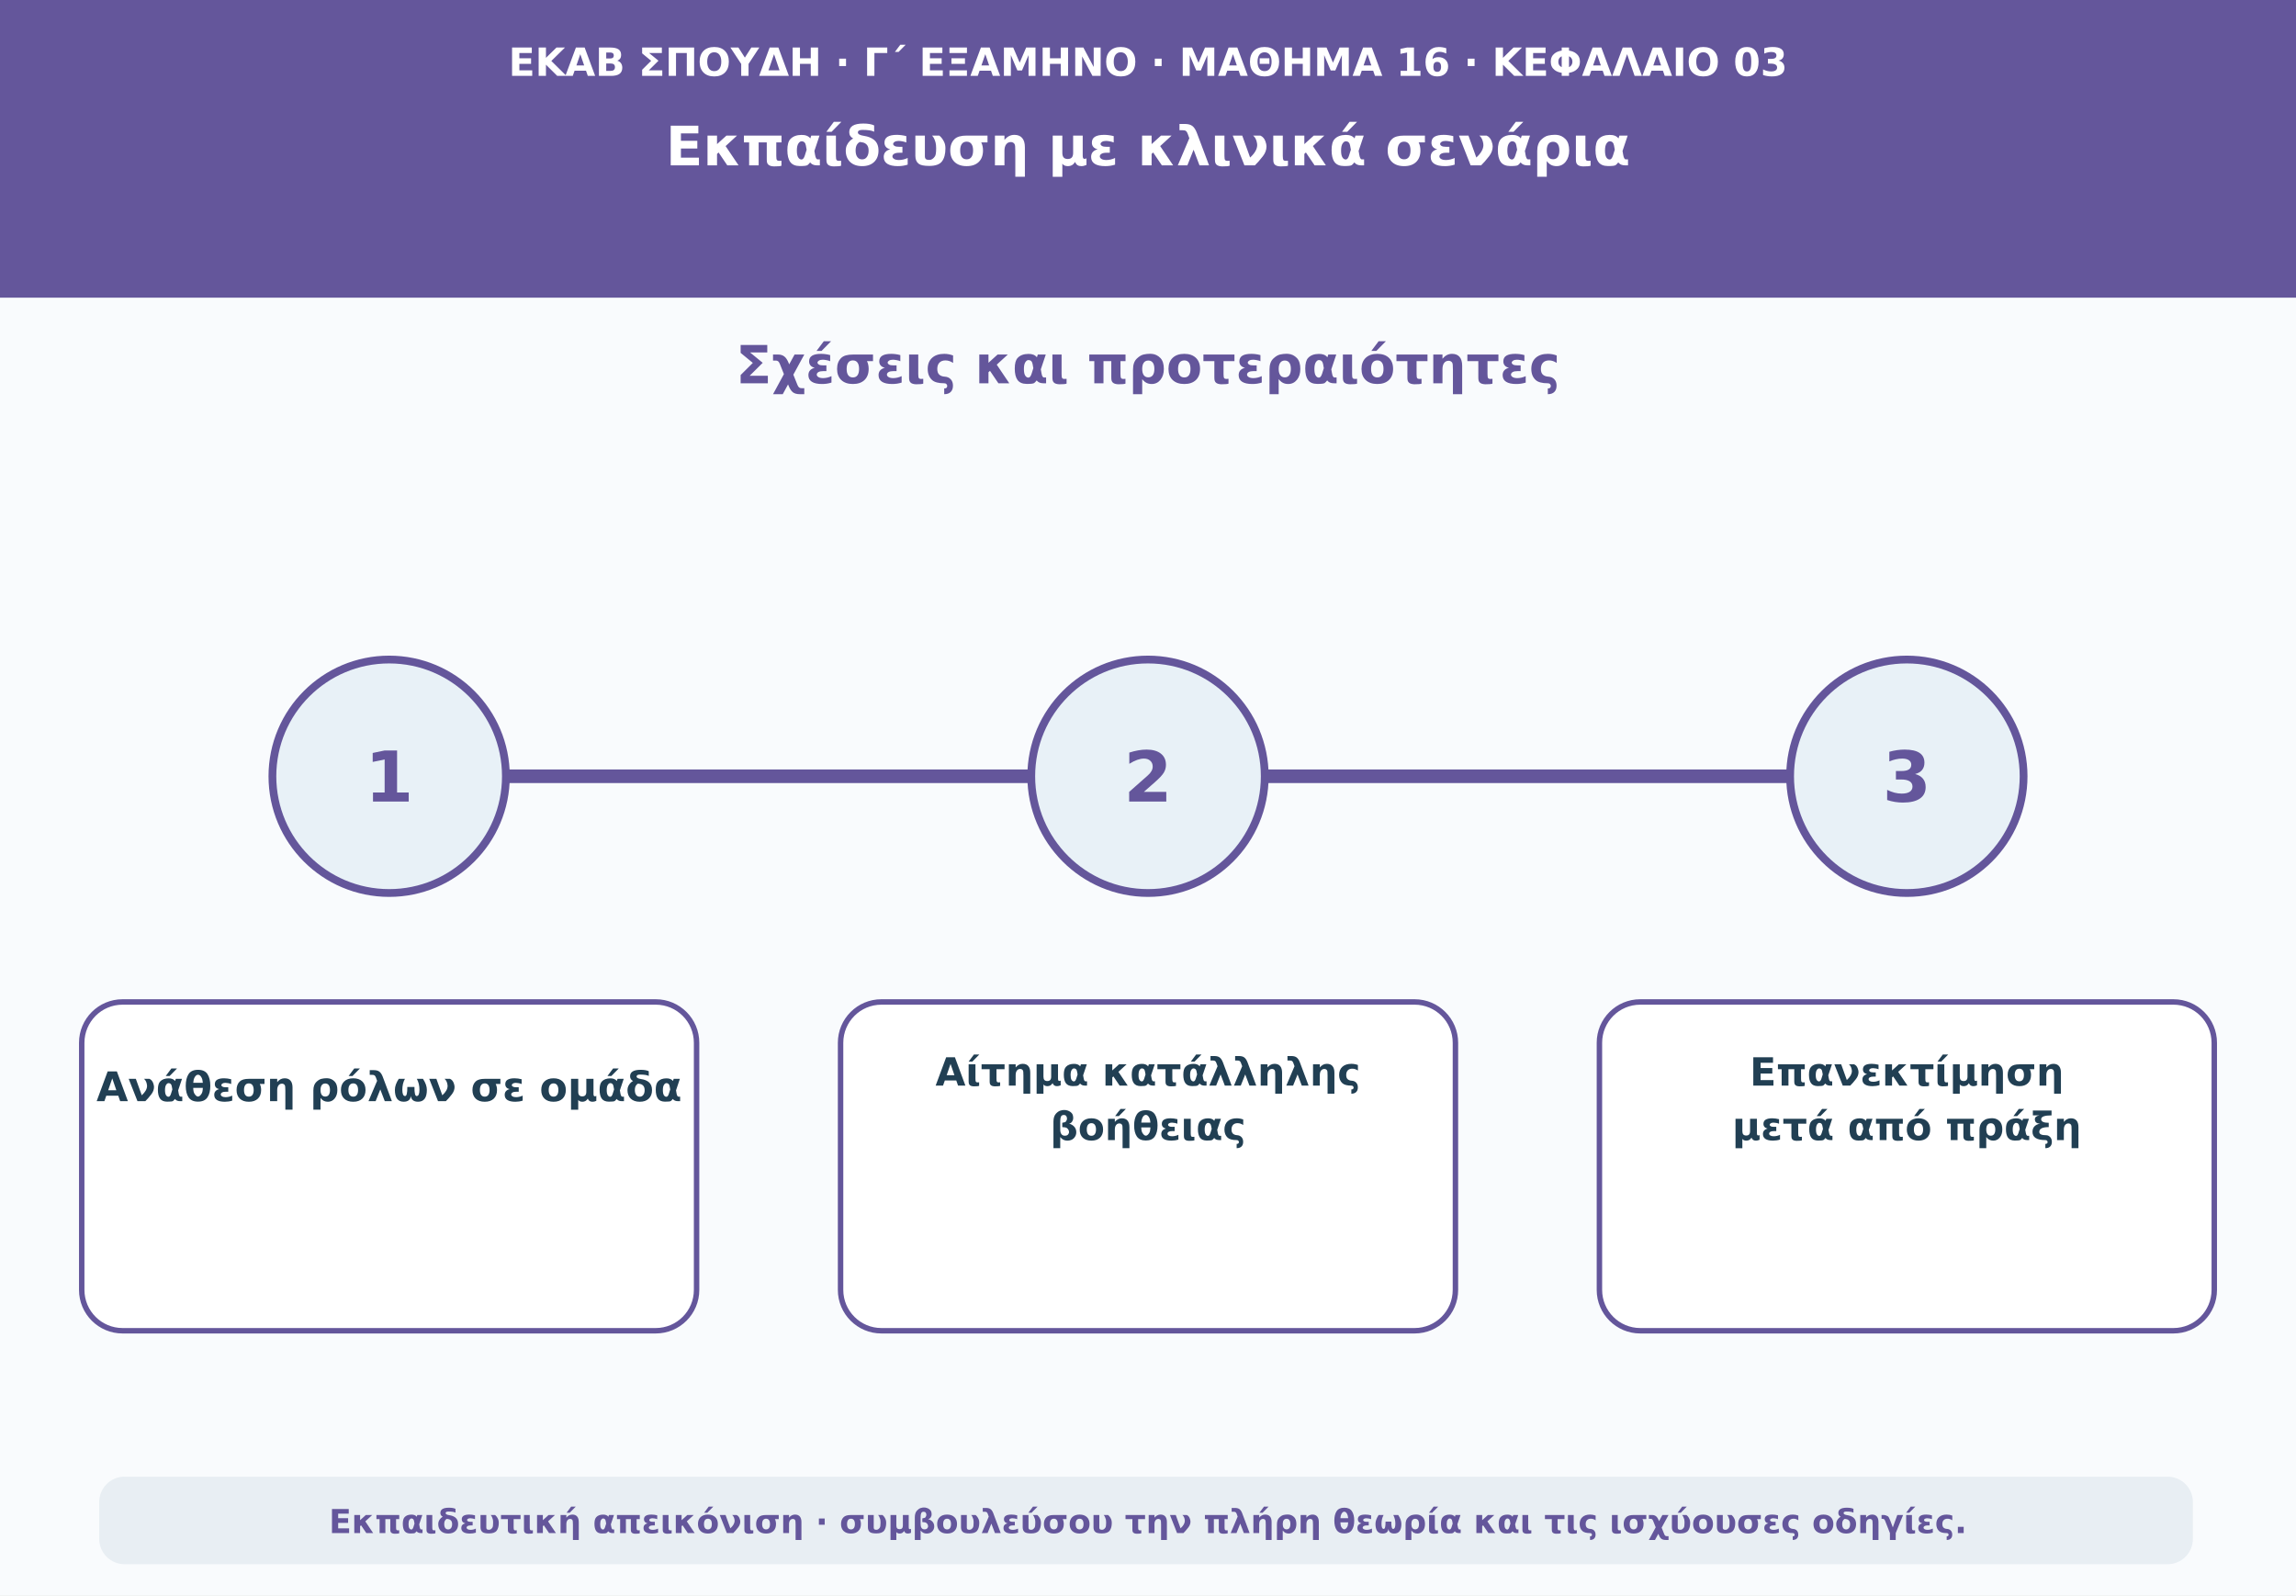
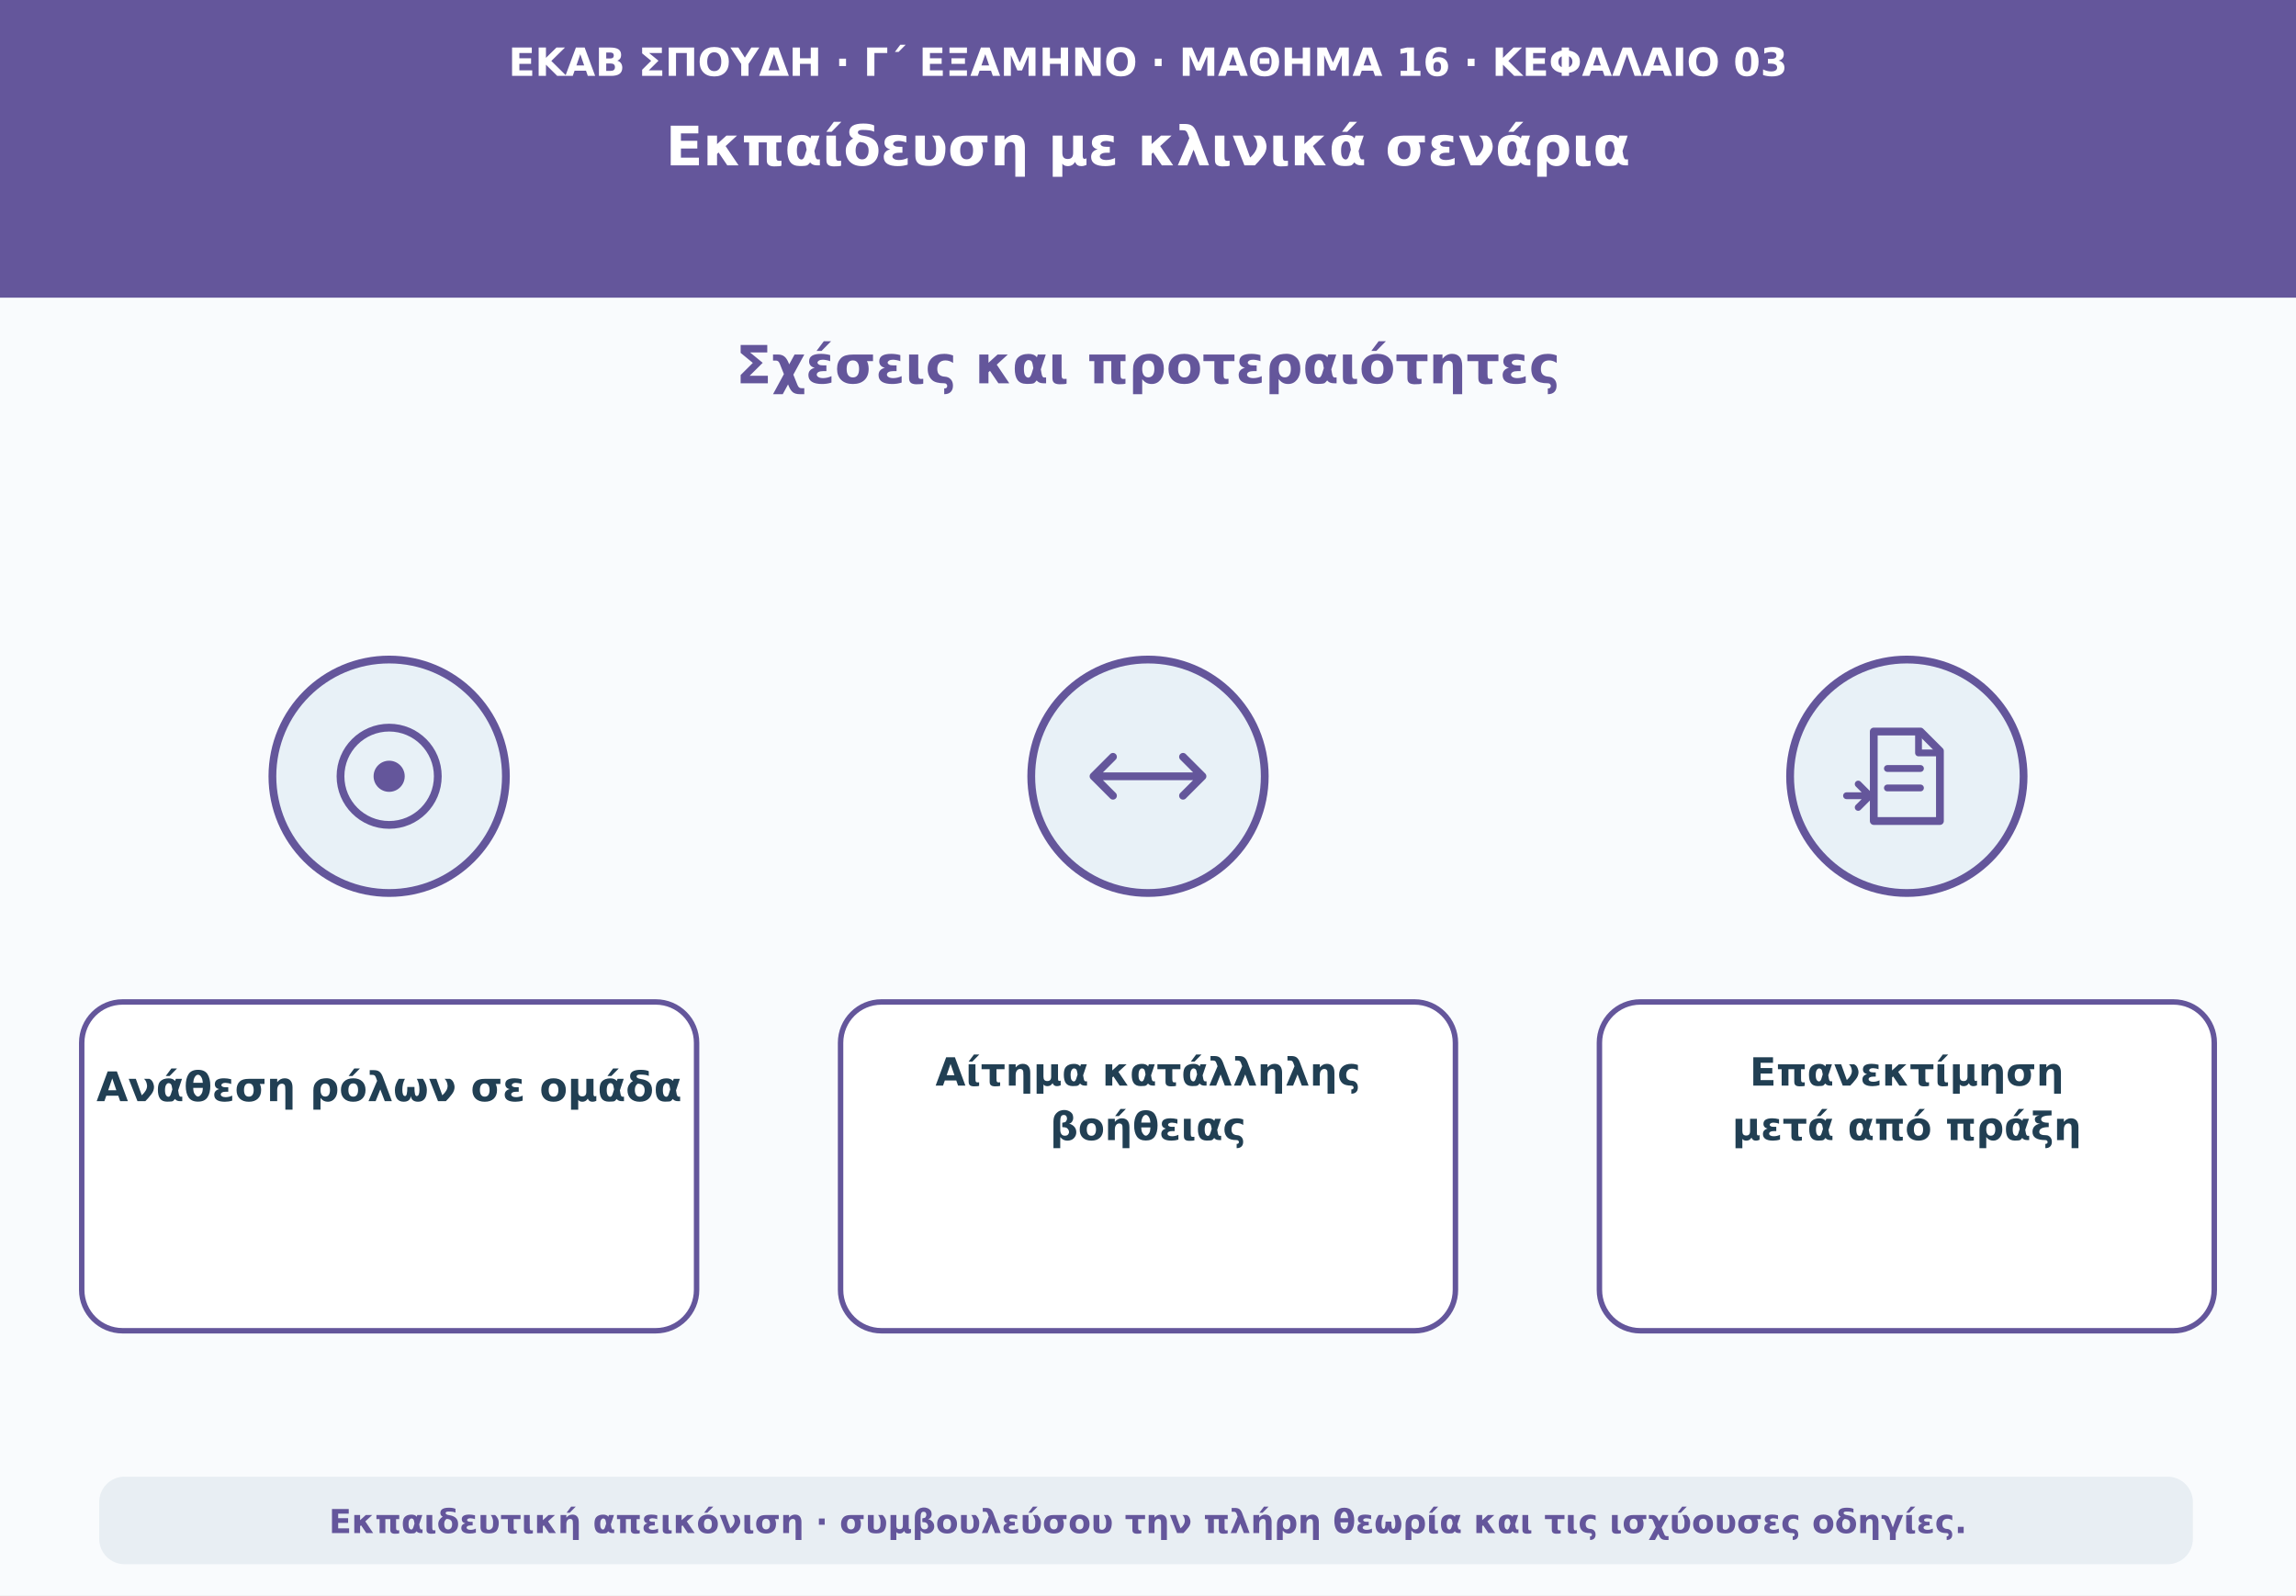
<svg xmlns="http://www.w3.org/2000/svg" viewBox="0 0 1180 820" role="img" aria-labelledby="t d">
  <rect width="1180" height="820" fill="#f9fbfd" />
  <path d="M0 0H1180V153H0Z" fill="#64569b" />
  <text x="590" y="39" text-anchor="middle" font-family="DejaVu Sans,Arial,sans-serif" font-size="20" font-weight="690" fill="#ffffff">ΕΚΑΒ ΣΠΟΥΔΗ · Γ΄ ΕΞΑΜΗΝΟ · ΜΑΘΗΜΑ 16 · ΚΕΦΑΛΑΙΟ 03</text>
  <text x="590" y="85" text-anchor="middle" font-family="DejaVu Sans,Arial,sans-serif" font-size="28" font-weight="760" fill="#ffffff">Εκπαίδευση με κλινικά σενάρια</text>
  <text x="590" y="197" text-anchor="middle" font-family="DejaVu Sans,Arial,sans-serif" font-size="27" font-weight="740" fill="#64569b">Σχέσεις και προτεραιότητες</text>
-   <path d="M160 399H1020" stroke="#64569b" stroke-width="7" stroke-linecap="round" />
  <circle cx="200" cy="399" r="60" fill="#e8f1f7" stroke="#64569b" stroke-width="4" />
-   <text x="200" y="412" text-anchor="middle" font-family="DejaVu Sans,Arial,sans-serif" font-size="36" font-weight="760" fill="#64569b">1</text>
+   <circle cx="200" cy="399" r="25" fill="none" stroke="#64569b" stroke-width="4" />
+   <circle cx="200" cy="399" r="8" fill="#64569b" />
  <rect x="42" y="515" width="316" height="169" rx="21" fill="#ffffff" stroke="#64569b" stroke-width="2.8" />
  <text x="200" y="566" text-anchor="middle" font-family="DejaVu Sans,Arial,sans-serif" font-size="21" font-weight="650" fill="#213f53">Ανάθεση ρόλων σε ομάδα</text>
  <circle cx="590" cy="399" r="60" fill="#e8f1f7" stroke="#64569b" stroke-width="4" />
-   <text x="590" y="412" text-anchor="middle" font-family="DejaVu Sans,Arial,sans-serif" font-size="36" font-weight="760" fill="#64569b">2</text>
+   <path d="M562 399H618M608 389L618 399L608 409M572 389L562 399L572 409" fill="none" stroke="#64569b" stroke-width="4" stroke-linecap="round" stroke-linejoin="round" />
  <rect x="432" y="515" width="316" height="169" rx="21" fill="#ffffff" stroke="#64569b" stroke-width="2.8" />
  <text x="590" y="558" text-anchor="middle" font-family="DejaVu Sans,Arial,sans-serif" font-size="20" font-weight="650" fill="#213f53">Αίτημα κατάλληλης</text>
  <text x="590" y="586" text-anchor="middle" font-family="DejaVu Sans,Arial,sans-serif" font-size="20" font-weight="650" fill="#213f53">βοήθειας</text>
  <circle cx="980" cy="399" r="60" fill="#e8f1f7" stroke="#64569b" stroke-width="4" />
-   <text x="980" y="412" text-anchor="middle" font-family="DejaVu Sans,Arial,sans-serif" font-size="36" font-weight="760" fill="#64569b">3</text>
+   <path d="M963 376H987L997 386V422H963Z" fill="none" stroke="#64569b" stroke-width="4" stroke-linejoin="round" />
+   <path d="M986 376V387H997M970 395H987M970 405H987M949 409H961M955 403L961 409L955 415" fill="none" stroke="#64569b" stroke-width="3.5" stroke-linecap="round" stroke-linejoin="round" />
  <rect x="822" y="515" width="316" height="169" rx="21" fill="#ffffff" stroke="#64569b" stroke-width="2.8" />
  <text x="980" y="558" text-anchor="middle" font-family="DejaVu Sans,Arial,sans-serif" font-size="20" font-weight="650" fill="#213f53">Επανεκτίμηση</text>
  <text x="980" y="586" text-anchor="middle" font-family="DejaVu Sans,Arial,sans-serif" font-size="20" font-weight="650" fill="#213f53">μετά από πράξη</text>
  <rect x="51" y="759" width="1076" height="45" rx="13" fill="#e8eef3" />
  <text x="590" y="788" text-anchor="middle" font-family="DejaVu Sans,Arial,sans-serif" font-size="17" font-weight="610" fill="#64569b">Εκπαιδευτική απεικόνιση · συμβουλεύσου την πλήρη θεωρία και τις ισχύουσες οδηγίες.</text>
</svg>
